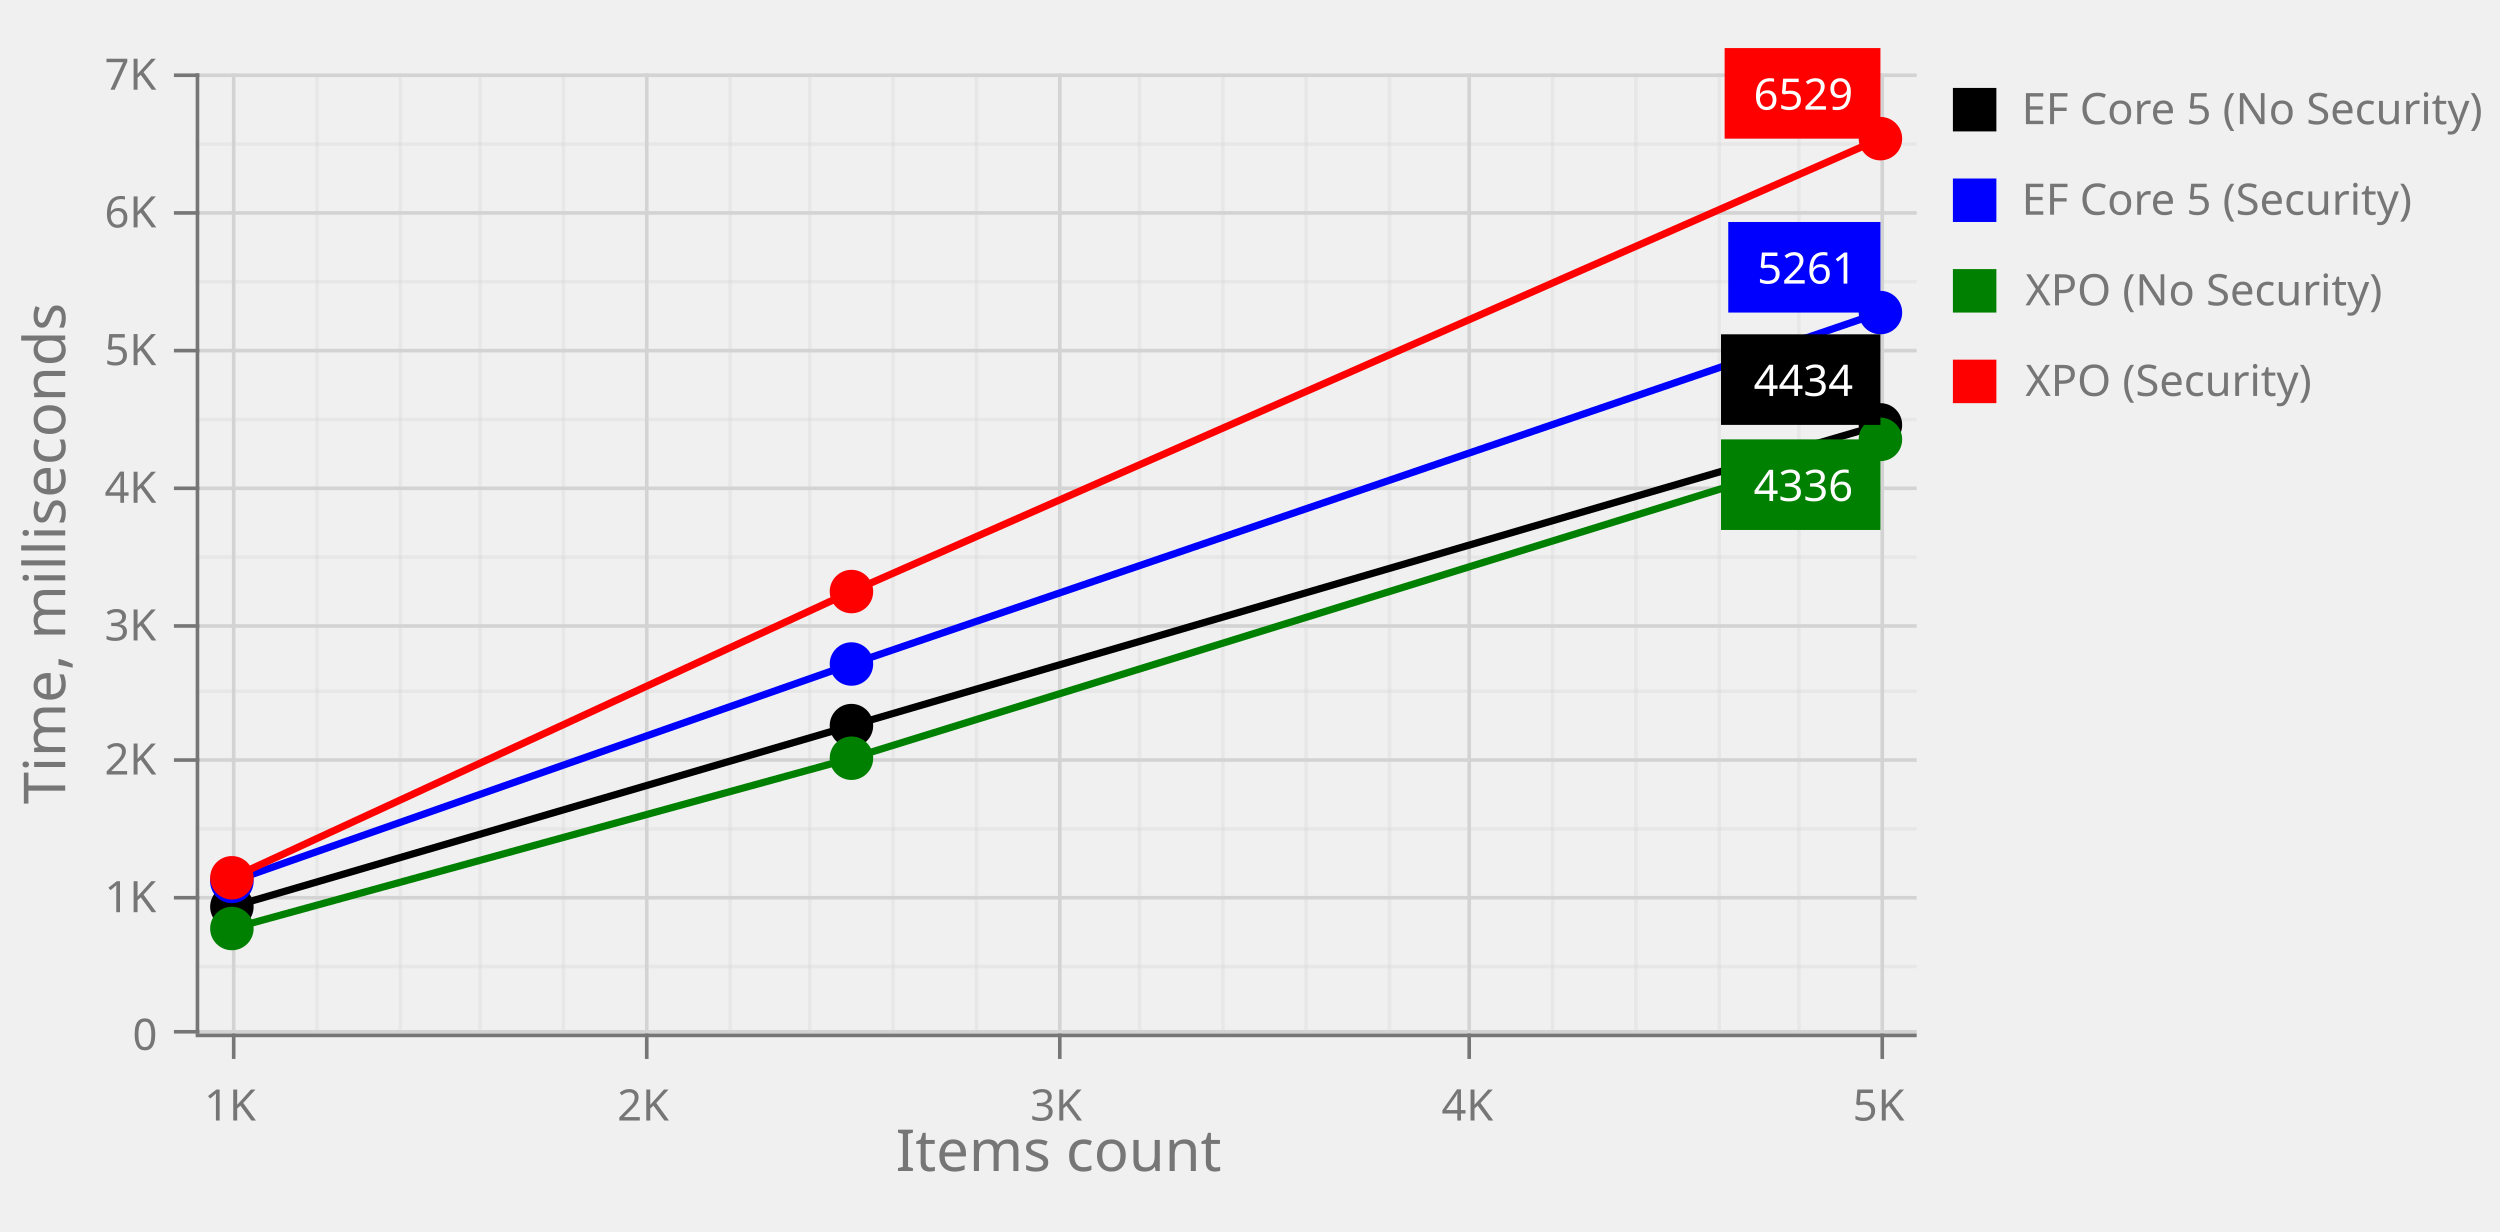
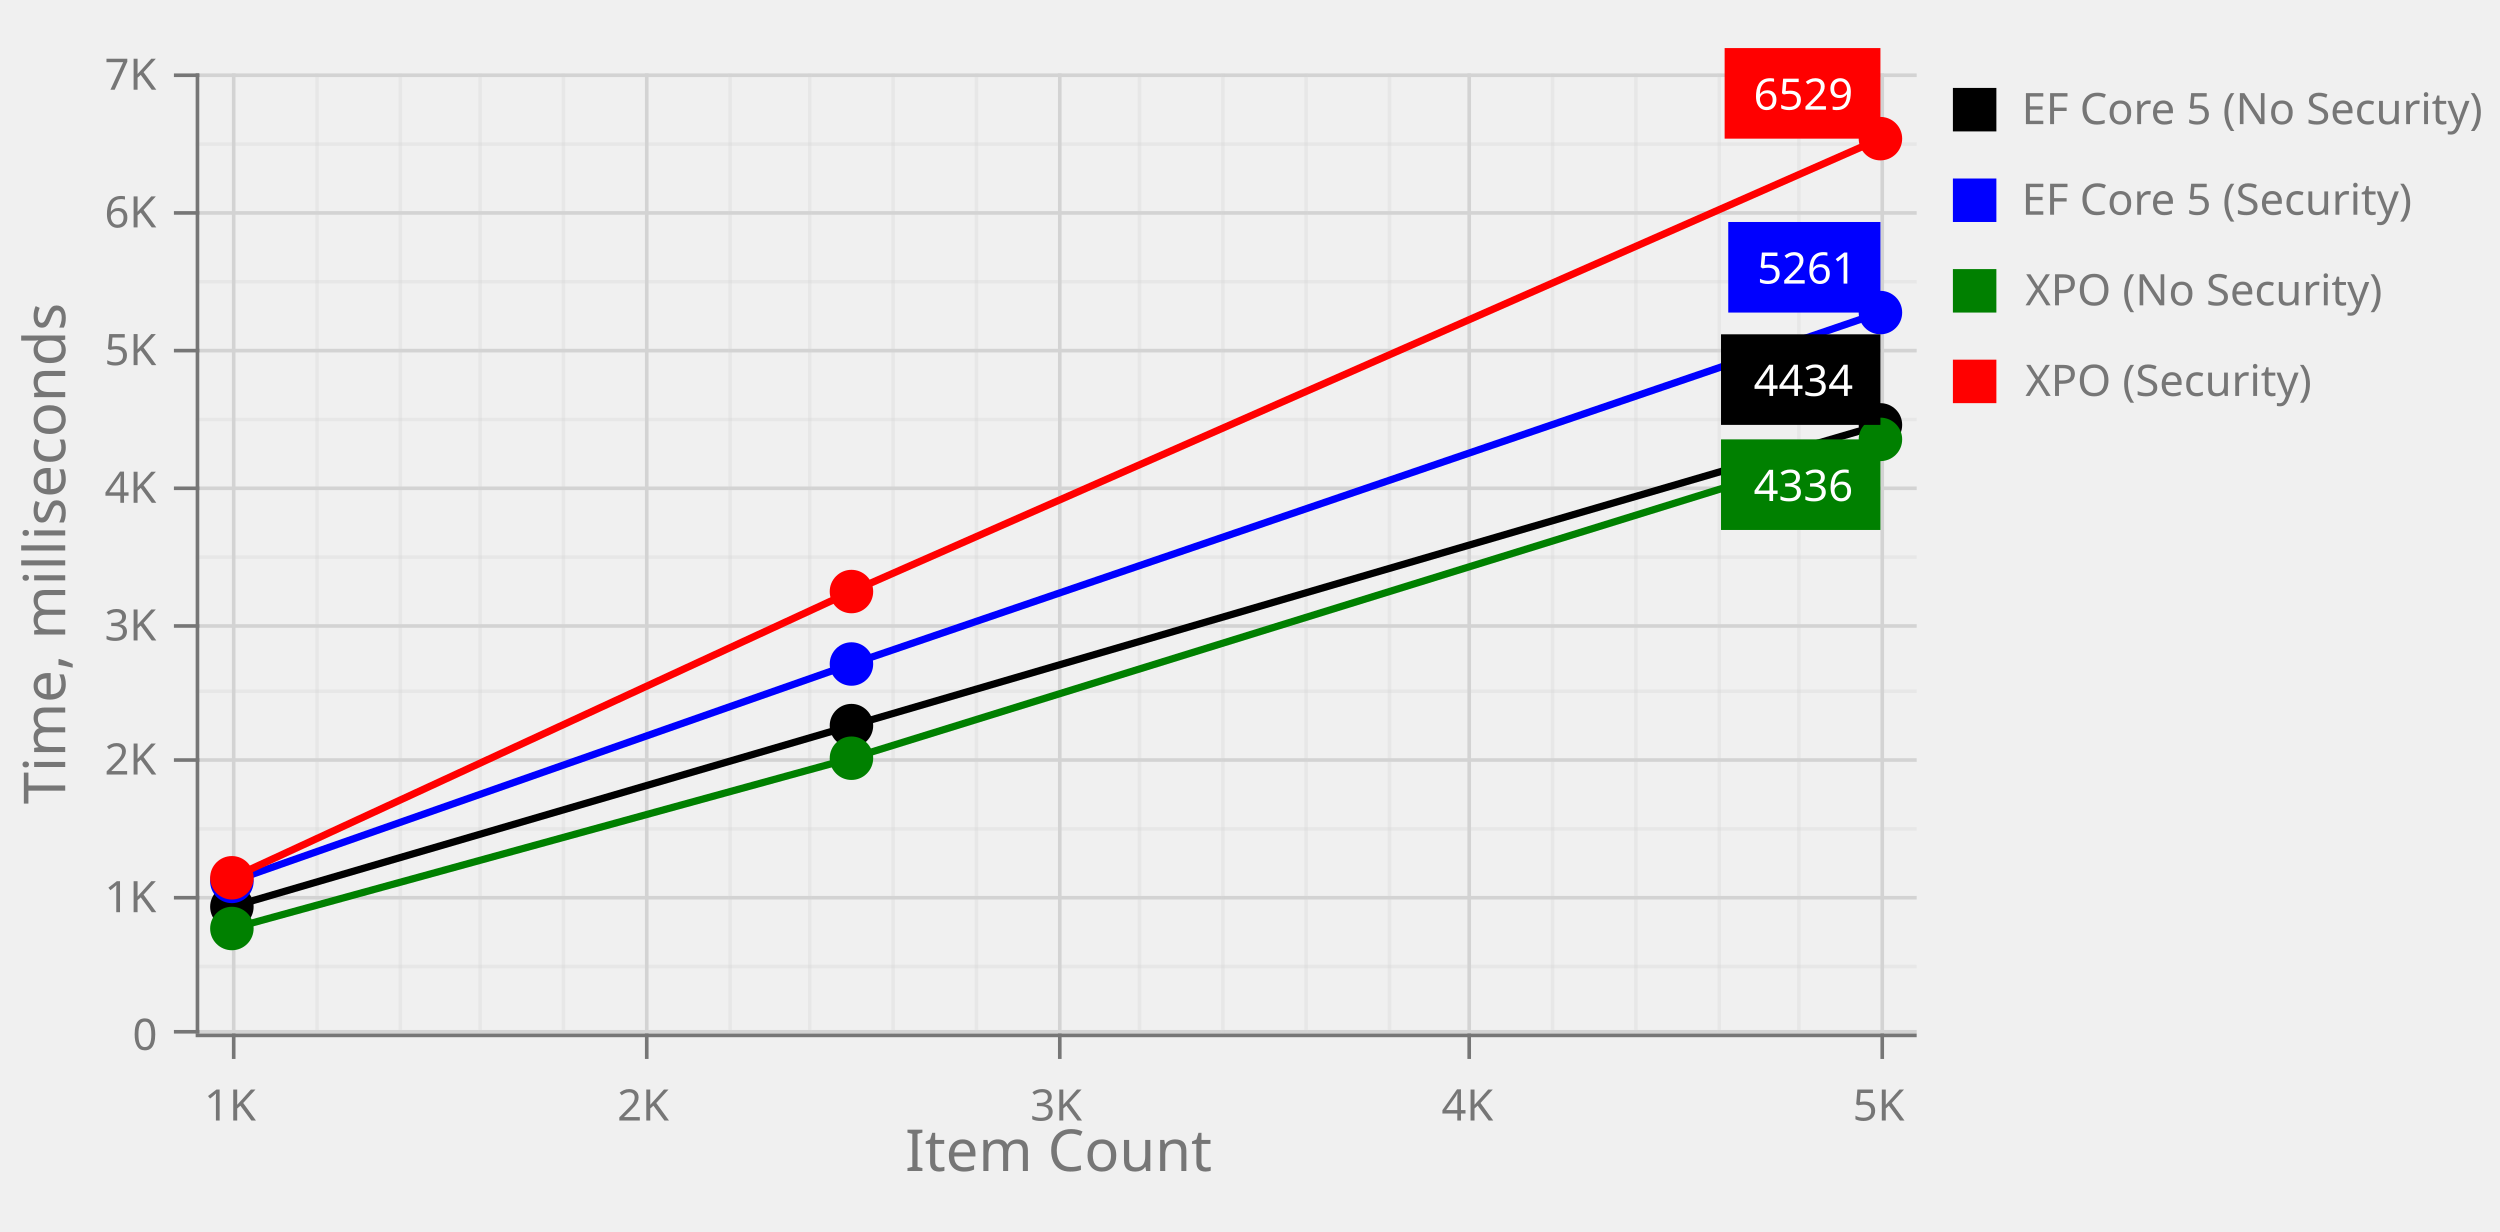
<svg xmlns="http://www.w3.org/2000/svg" version="1.1" fill="none" stroke="none" stroke-width="0" class="dxc dxc-chart" style="line-height:normal;display:block;overflow:hidden" width="690" height="340" direction="ltr" pointer-events="none" id="svg457">
  <defs id="defs25">
    <filter id="DevExpress_13" x="-0.5" y="-0.5" width="2" height="2" transform="translate(0,0)">
      <feGaussianBlur in="SourceGraphic" result="gaussianBlurResult" stdDeviation="3" id="feGaussianBlur2" />
      <feOffset in="gaussianBlurResult" result="offsetResult" dx="2" dy="6" id="feOffset4" />
      <feFlood result="floodResult" flood-color="#d3d3d3" flood-opacity="0.8" id="feFlood6" />
      <feComposite in="floodResult" in2="offsetResult" operator="in" result="compositeResult" id="feComposite8" />
      <feComposite in="SourceGraphic" in2="compositeResult" operator="over" id="feComposite10" />
    </filter>
    <clipPath id="DevExpress_14">
      <rect x="0" y="0" width="690" height="380" id="rect13" />
    </clipPath>
    <clipPath id="DevExpress_16">
      <rect x="-89" y="-10" width="635" height="58" id="rect16" />
    </clipPath>
    <clipPath id="DevExpress_17">
      <rect x="54" y="60" width="475" height="265" id="rect19" />
    </clipPath>
    <clipPath id="DevExpress_18">
      <rect x="54" y="60" width="475" height="265" id="rect22" />
    </clipPath>
  </defs>
  <rect x="0" y="0" width="690" height="340" fill="#808080" opacity="9.99899e-05" id="rect27" style="stroke-width:0" />
  <g class="dxc-background" id="g29" transform="translate(0,-39.73128)" />
  <g class="dxc-strips-group" id="g39" transform="translate(0,-39.73128)">
    <g class="dxc-val-strips" clip-path="url(#DevExpress_17)" id="g35" />
    <g class="dxc-arg-strips" clip-path="url(#DevExpress_17)" id="g37" />
  </g>
  <g class="dxc-grids-group" id="g117" transform="translate(0,-39.73128)">
    <g class="dxc-val-grid" id="g71">
      <path d="M 54,325 H 529" transform="translate(0,-0.5)" stroke="#d3d3d3" stroke-width="1" opacity="1" id="path41" />
      <path d="M 54,287 H 529" transform="translate(0,0.5)" stroke="#d3d3d3" stroke-width="1" opacity="1" id="path43" />
      <path d="M 54,249 H 529" transform="translate(0,0.5)" stroke="#d3d3d3" stroke-width="1" opacity="1" id="path45" />
      <path d="M 54,212 H 529" transform="translate(0,0.5)" stroke="#d3d3d3" stroke-width="1" opacity="1" id="path47" />
      <path d="M 54,174 H 529" transform="translate(0,0.5)" stroke="#d3d3d3" stroke-width="1" opacity="1" id="path49" />
      <path d="M 54,136 H 529" transform="translate(0,0.5)" stroke="#d3d3d3" stroke-width="1" opacity="1" id="path51" />
      <path d="M 54,98 H 529" transform="translate(0,0.5)" stroke="#d3d3d3" stroke-width="1" opacity="1" id="path53" />
      <path d="M 54,60 H 529" transform="translate(0,0.5)" stroke="#d3d3d3" stroke-width="1" opacity="1" id="path55" />
      <path d="M 54,306 H 529" transform="translate(0,0.5)" stroke="#d3d3d3" stroke-width="1" stroke-opacity="0.3" opacity="1" id="path57" />
      <path d="M 54,268 H 529" transform="translate(0,0.5)" stroke="#d3d3d3" stroke-width="1" stroke-opacity="0.3" opacity="1" id="path59" />
      <path d="M 54,230 H 529" transform="translate(0,0.5)" stroke="#d3d3d3" stroke-width="1" stroke-opacity="0.3" opacity="1" id="path61" />
      <path d="M 54,193 H 529" transform="translate(0,0.5)" stroke="#d3d3d3" stroke-width="1" stroke-opacity="0.3" opacity="1" id="path63" />
      <path d="M 54,155 H 529" transform="translate(0,0.5)" stroke="#d3d3d3" stroke-width="1" stroke-opacity="0.3" opacity="1" id="path65" />
      <path d="M 54,117 H 529" transform="translate(0,0.5)" stroke="#d3d3d3" stroke-width="1" stroke-opacity="0.3" opacity="1" id="path67" />
      <path d="M 54,79 H 529" transform="translate(0,0.5)" stroke="#d3d3d3" stroke-width="1" stroke-opacity="0.3" opacity="1" id="path69" />
    </g>
    <g class="dxc-arg-grid" id="g115">
      <path d="M 64,60 V 325" transform="translate(0.5)" stroke="#d3d3d3" stroke-width="1" opacity="1" id="path73" />
      <path d="M 178,60 V 325" transform="translate(0.5)" stroke="#d3d3d3" stroke-width="1" opacity="1" id="path75" />
      <path d="M 292,60 V 325" transform="translate(0.5)" stroke="#d3d3d3" stroke-width="1" opacity="1" id="path77" />
      <path d="M 405,60 V 325" transform="translate(0.5)" stroke="#d3d3d3" stroke-width="1" opacity="1" id="path79" />
      <path d="M 519,60 V 325" transform="translate(0.5)" stroke="#d3d3d3" stroke-width="1" opacity="1" id="path81" />
      <path d="M 87,60 V 325" transform="translate(0.5)" stroke="#d3d3d3" stroke-width="1" stroke-opacity="0.3" opacity="1" id="path83" />
      <path d="M 110,60 V 325" transform="translate(0.5)" stroke="#d3d3d3" stroke-width="1" stroke-opacity="0.3" opacity="1" id="path85" />
      <path d="M 132,60 V 325" transform="translate(0.5)" stroke="#d3d3d3" stroke-width="1" stroke-opacity="0.3" opacity="1" id="path87" />
      <path d="M 155,60 V 325" transform="translate(0.5)" stroke="#d3d3d3" stroke-width="1" stroke-opacity="0.3" opacity="1" id="path89" />
      <path d="M 201,60 V 325" transform="translate(0.5)" stroke="#d3d3d3" stroke-width="1" stroke-opacity="0.3" opacity="1" id="path91" />
      <path d="M 223,60 V 325" transform="translate(0.5)" stroke="#d3d3d3" stroke-width="1" stroke-opacity="0.3" opacity="1" id="path93" />
      <path d="M 246,60 V 325" transform="translate(0.5)" stroke="#d3d3d3" stroke-width="1" stroke-opacity="0.3" opacity="1" id="path95" />
      <path d="M 269,60 V 325" transform="translate(0.5)" stroke="#d3d3d3" stroke-width="1" stroke-opacity="0.3" opacity="1" id="path97" />
      <path d="M 314,60 V 325" transform="translate(0.5)" stroke="#d3d3d3" stroke-width="1" stroke-opacity="0.3" opacity="1" id="path99" />
      <path d="M 337,60 V 325" transform="translate(0.5)" stroke="#d3d3d3" stroke-width="1" stroke-opacity="0.3" opacity="1" id="path101" />
      <path d="M 360,60 V 325" transform="translate(0.5)" stroke="#d3d3d3" stroke-width="1" stroke-opacity="0.3" opacity="1" id="path103" />
      <path d="M 383,60 V 325" transform="translate(0.5)" stroke="#d3d3d3" stroke-width="1" stroke-opacity="0.3" opacity="1" id="path105" />
      <path d="M 428,60 V 325" transform="translate(0.5)" stroke="#d3d3d3" stroke-width="1" stroke-opacity="0.3" opacity="1" id="path107" />
      <path d="M 451,60 V 325" transform="translate(0.5)" stroke="#d3d3d3" stroke-width="1" stroke-opacity="0.3" opacity="1" id="path109" />
      <path d="M 474,60 V 325" transform="translate(0.5)" stroke="#d3d3d3" stroke-width="1" stroke-opacity="0.3" opacity="1" id="path111" />
      <path d="M 496,60 V 325" transform="translate(0.5)" stroke="#d3d3d3" stroke-width="1" stroke-opacity="0.3" opacity="1" id="path113" />
    </g>
  </g>
  <g class="dxc-border" id="g119" transform="translate(0,-39.73128)" />
  <g class="dxc-val-axis" clip-path="url(#DevExpress_14)" id="g163" transform="translate(0,-39.73128)">
    <g class="dxc-val-elements" id="g137">
      <text style="font-weight:400;font-size:12px;font-family:'Segoe UI', 'Helvetica Neue', 'Trebuchet MS', Verdana, sans-serif;white-space:pre;fill:#767676" x="54" y="325" transform="translate(-14,4.5)" text-anchor="middle" id="text121">0</text>
      <text style="font-weight:400;font-size:12px;font-family:'Segoe UI', 'Helvetica Neue', 'Trebuchet MS', Verdana, sans-serif;white-space:pre;fill:#767676" x="54" y="287" transform="translate(-18,4.5)" text-anchor="middle" id="text123">1K</text>
      <text style="font-weight:400;font-size:12px;font-family:'Segoe UI', 'Helvetica Neue', 'Trebuchet MS', Verdana, sans-serif;white-space:pre;fill:#767676" x="54" y="249" transform="translate(-18,4.5)" text-anchor="middle" id="text125">2K</text>
      <text style="font-weight:400;font-size:12px;font-family:'Segoe UI', 'Helvetica Neue', 'Trebuchet MS', Verdana, sans-serif;white-space:pre;fill:#767676" x="54" y="212" transform="translate(-18,4.5)" text-anchor="middle" id="text127">3K</text>
      <text style="font-weight:400;font-size:12px;font-family:'Segoe UI', 'Helvetica Neue', 'Trebuchet MS', Verdana, sans-serif;white-space:pre;fill:#767676" x="54" y="174" transform="translate(-18,4.5)" text-anchor="middle" id="text129">4K</text>
      <text style="font-weight:400;font-size:12px;font-family:'Segoe UI', 'Helvetica Neue', 'Trebuchet MS', Verdana, sans-serif;white-space:pre;fill:#767676" x="54" y="136" transform="translate(-18,4.5)" text-anchor="middle" id="text131">5K</text>
      <text style="font-weight:400;font-size:12px;font-family:'Segoe UI', 'Helvetica Neue', 'Trebuchet MS', Verdana, sans-serif;white-space:pre;fill:#767676" x="54" y="98" transform="translate(-18,4.5)" text-anchor="middle" id="text133">6K</text>
      <text style="font-weight:400;font-size:12px;font-family:'Segoe UI', 'Helvetica Neue', 'Trebuchet MS', Verdana, sans-serif;white-space:pre;fill:#767676" x="54" y="60" transform="translate(-18,4.5)" text-anchor="middle" id="text135">7K</text>
    </g>
    <g class="dxc-val-line" id="g157">
      <path d="M 54,325 V 60" transform="translate(0.5)" stroke-width="1" stroke="#767676" id="path139" />
      <path d="m 48,325 h 7" transform="translate(0,-0.5)" stroke="#767676" stroke-width="1" opacity="1" id="path141" />
      <path d="m 48,287 h 7" transform="translate(0,0.5)" stroke="#767676" stroke-width="1" opacity="1" id="path143" />
      <path d="m 48,249 h 7" transform="translate(0,0.5)" stroke="#767676" stroke-width="1" opacity="1" id="path145" />
      <path d="m 48,212 h 7" transform="translate(0,0.5)" stroke="#767676" stroke-width="1" opacity="1" id="path147" />
      <path d="m 48,174 h 7" transform="translate(0,0.5)" stroke="#767676" stroke-width="1" opacity="1" id="path149" />
      <path d="m 48,136 h 7" transform="translate(0,0.5)" stroke="#767676" stroke-width="1" opacity="1" id="path151" />
      <path d="m 48,98 h 7" transform="translate(0,0.5)" stroke="#767676" stroke-width="1" opacity="1" id="path153" />
      <path d="m 48,60 h 7" transform="translate(0,0.5)" stroke="#767676" stroke-width="1" opacity="1" id="path155" />
    </g>
    <g class="dxc-val-title" id="g161">
      <text style="font-weight:400;font-size:16px;font-family:'Segoe UI', 'Helvetica Neue', 'Trebuchet MS', Verdana, sans-serif;white-space:pre;fill:#767676" x="54" y="192.5" transform="rotate(-90,36,210.5)" text-anchor="middle" id="text159">Time, milliseconds</text>
    </g>
  </g>
  <g class="dxc-arg-elements" id="g175" transform="translate(0,-38.73128)">
    <text style="font-weight:400;font-size:12px;font-family:'Segoe UI', 'Helvetica Neue', 'Trebuchet MS', Verdana, sans-serif;white-space:pre;fill:#767676" x="64" y="325" transform="translate(-0.5,23)" text-anchor="middle" id="text165">1K</text>
    <text style="font-weight:400;font-size:12px;font-family:'Segoe UI', 'Helvetica Neue', 'Trebuchet MS', Verdana, sans-serif;white-space:pre;fill:#767676" x="178" y="325" transform="translate(-0.5,23)" text-anchor="middle" id="text167">2K</text>
    <text style="font-weight:400;font-size:12px;font-family:'Segoe UI', 'Helvetica Neue', 'Trebuchet MS', Verdana, sans-serif;white-space:pre;fill:#767676" x="292" y="325" transform="translate(-0.5,23)" text-anchor="middle" id="text169">3K</text>
    <text style="font-weight:400;font-size:12px;font-family:'Segoe UI', 'Helvetica Neue', 'Trebuchet MS', Verdana, sans-serif;white-space:pre;fill:#767676" x="405" y="325" transform="translate(0,23)" text-anchor="middle" id="text171">4K</text>
    <text style="font-weight:400;font-size:12px;font-family:'Segoe UI', 'Helvetica Neue', 'Trebuchet MS', Verdana, sans-serif;white-space:pre;fill:#767676" x="519" y="325" transform="translate(-0.5,23)" text-anchor="middle" id="text173">5K</text>
  </g>
  <g class="dxc-arg-line" id="g189" transform="translate(0,-38.73128)">
    <path d="M 54,325 H 529" transform="translate(0,-0.5)" stroke-width="1" stroke="#767676" id="path177" />
    <path d="m 64,324 v 7" transform="translate(0.5)" stroke="#767676" stroke-width="1" opacity="1" id="path179" />
    <path d="m 178,324 v 7" transform="translate(0.5)" stroke="#767676" stroke-width="1" opacity="1" id="path181" />
    <path d="m 292,324 v 7" transform="translate(0.5)" stroke="#767676" stroke-width="1" opacity="1" id="path183" />
    <path d="m 405,324 v 7" transform="translate(0.5)" stroke="#767676" stroke-width="1" opacity="1" id="path185" />
    <path d="m 519,324 v 7" transform="translate(0.5)" stroke="#767676" stroke-width="1" opacity="1" id="path187" />
  </g>
  <g class="dxc-arg-title" id="g193" transform="translate(0.6621881,-52.79688)">
-     <text style="font-weight:400;font-size:16px;font-family:'Segoe UI', 'Helvetica Neue', 'Trebuchet MS', Verdana, sans-serif;white-space:pre;fill:#767676" x="291.5" y="325" transform="translate(0,51)" text-anchor="middle" id="text191">Items count</text>
+     <text style="font-weight:400;font-size:16px;font-family:'Segoe UI', 'Helvetica Neue', 'Trebuchet MS', Verdana, sans-serif;white-space:pre;fill:#767676" x="291.5" y="325" transform="translate(0,51)" text-anchor="middle" id="text191">Item Count</text>
  </g>
  <g class="dxc-strips-labels-group" id="g203" transform="translate(0,-39.73128)">
    <g class="dxc-val-axis-labels" id="g199" />
    <g class="dxc-arg-axis-labels" id="g201" />
  </g>
  <g class="dxc-constant-lines-group" id="g217" transform="translate(0,-39.73128)">
    <g class="dxc-val-constant-lines" id="g205" />
    <g class="dxc-val-constant-lines" id="g207" />
    <g class="dxc-val-constant-lines" id="g209" />
    <g class="dxc-arg-constant-lines" id="g211" />
    <g class="dxc-arg-constant-lines" id="g213" />
    <g class="dxc-arg-constant-lines" id="g215" />
  </g>
  <g class="dxc-series-group" id="g291" transform="translate(0,-39.73128)">
    <g class="dxc-series" id="g235">
      <g class="dxc-elements" stroke="#000000" stroke-width="2" clip-path="url(#DevExpress_18)" id="g221">
        <path d="M 64,290 235,240 519,157" stroke-width="2" id="path219" />
      </g>
      <g fill="#000000" stroke="#000000" stroke-width="0" r="6" visibility="visible" class="dxc-markers" opacity="1" id="g229">
        <circle cx="0" cy="0" r="6" stroke-width="0" transform="translate(64,290)" visibility="visible" fill="#000000" stroke="#000000" id="circle223" />
        <circle cx="0" cy="0" r="6" stroke-width="0" transform="translate(235,240)" visibility="visible" fill="#000000" stroke="#000000" id="circle225" />
        <circle cx="0" cy="0" r="6" stroke-width="0" transform="translate(519,157)" visibility="visible" fill="#000000" stroke="#000000" id="circle227" />
      </g>
      <g fill="#808080" opacity="0.001" stroke="#808080" class="dxc-trackers" clip-path="url(#DevExpress_18)" id="g233">
        <path d="M 64,290 235,240 519,157" stroke-width="12" fill="none" id="path231" />
      </g>
    </g>
    <g class="dxc-series" id="g253">
      <g class="dxc-elements" stroke="#0000ff" stroke-width="2" clip-path="url(#DevExpress_18)" id="g239">
        <path d="M 64,283 235,223 519,126" stroke-width="2" id="path237" />
      </g>
      <g fill="#0000ff" stroke="#0000ff" stroke-width="0" r="6" visibility="visible" class="dxc-markers" opacity="1" id="g247">
        <circle cx="0" cy="0" r="6" stroke-width="0" transform="translate(64,283)" visibility="visible" fill="#0000ff" stroke="#0000ff" id="circle241" />
        <circle cx="0" cy="0" r="6" stroke-width="0" transform="translate(235,223)" visibility="visible" fill="#0000ff" stroke="#0000ff" id="circle243" />
        <circle cx="0" cy="0" r="6" stroke-width="0" transform="translate(519,126)" visibility="visible" fill="#0000ff" stroke="#0000ff" id="circle245" />
      </g>
      <g fill="#808080" opacity="0.001" stroke="#808080" class="dxc-trackers" clip-path="url(#DevExpress_18)" id="g251">
        <path d="M 64,283 235,223 519,126" stroke-width="12" fill="none" id="path249" />
      </g>
    </g>
    <g class="dxc-series" id="g271">
      <g class="dxc-elements" stroke="#008000" stroke-width="2" clip-path="url(#DevExpress_18)" id="g257">
        <path d="M 64,296 235,249 519,161" stroke-width="2" id="path255" />
      </g>
      <g fill="#008000" stroke="#008000" stroke-width="0" r="6" visibility="visible" class="dxc-markers" opacity="1" id="g265">
        <circle cx="0" cy="0" r="6" stroke-width="0" transform="translate(64,296)" visibility="visible" fill="#008000" stroke="#008000" id="circle259" />
        <circle cx="0" cy="0" r="6" stroke-width="0" transform="translate(235,249)" visibility="visible" fill="#008000" stroke="#008000" id="circle261" />
        <circle cx="0" cy="0" r="6" stroke-width="0" transform="translate(519,161)" visibility="visible" fill="#008000" stroke="#008000" id="circle263" />
      </g>
      <g fill="#808080" opacity="0.001" stroke="#808080" class="dxc-trackers" clip-path="url(#DevExpress_18)" id="g269">
        <path d="M 64,296 235,249 519,161" stroke-width="12" fill="none" id="path267" />
      </g>
    </g>
    <g class="dxc-series" id="g289">
      <g class="dxc-elements" stroke="#ff0000" stroke-width="2" clip-path="url(#DevExpress_18)" id="g275">
        <path d="M 64,282 235,203 519,78" stroke-width="2" id="path273" />
      </g>
      <g fill="#ff0000" stroke="#ff0000" stroke-width="0" r="6" visibility="visible" class="dxc-markers" opacity="1" id="g283">
        <circle cx="0" cy="0" r="6" stroke-width="0" transform="translate(64,282)" visibility="visible" fill="#ff0000" stroke="#ff0000" id="circle277" />
        <circle cx="0" cy="0" r="6" stroke-width="0" transform="translate(235,203)" visibility="visible" fill="#ff0000" stroke="#ff0000" id="circle279" />
        <circle cx="0" cy="0" r="6" stroke-width="0" transform="translate(519,78)" visibility="visible" fill="#ff0000" stroke="#ff0000" id="circle281" />
      </g>
      <g fill="#808080" opacity="0.001" stroke="#808080" class="dxc-trackers" clip-path="url(#DevExpress_18)" id="g287">
        <path d="M 64,282 235,203 519,78" stroke-width="12" fill="none" id="path285" />
      </g>
    </g>
  </g>
  <g class="dxc-constant-lines-group" id="g305" transform="translate(0,-39.73128)">
    <g class="dxc-val-constant-lines" id="g293" />
    <g class="dxc-val-constant-lines" id="g295" />
    <g class="dxc-val-constant-lines" id="g297" />
    <g class="dxc-arg-constant-lines" id="g299" />
    <g class="dxc-arg-constant-lines" id="g301" />
    <g class="dxc-arg-constant-lines" id="g303" />
  </g>
  <g class="dxc-scale-breaks" id="g307" transform="translate(0,-39.73128)" />
  <g visibility="visible" id="g331" transform="translate(-10,-23.73128)">
    <g transform="translate(494,133)" id="g329">
      <rect x="-9" y="-17" width="44" height="25" fill="#000000" stroke-width="0" stroke="none" isEmpty="false" id="rect325" />
      <text style="font-weight:400;font-size:12px;font-family:'Segoe UI', 'Helvetica Neue', 'Trebuchet MS', Verdana, sans-serif;white-space:pre;fill:#ffffff" x="0" y="0" id="text327">4434</text>
    </g>
  </g>
  <g visibility="visible" id="g357" transform="translate(-10,-23.73128)">
    <g transform="translate(495,102)" id="g355">
      <rect x="-8" y="-17" width="42" height="25" fill="#0000ff" stroke-width="0" stroke="none" isEmpty="false" id="rect351" />
      <text style="font-weight:400;font-size:12px;font-family:'Segoe UI', 'Helvetica Neue', 'Trebuchet MS', Verdana, sans-serif;white-space:pre;fill:#ffffff" x="0" y="0" id="text353">5261</text>
    </g>
  </g>
  <g visibility="visible" id="g383" transform="translate(-10,1.268715)">
    <g transform="translate(494,137)" id="g381">
      <rect x="-9" y="-17" width="44" height="25" fill="#008000" stroke-width="0" stroke="none" isEmpty="false" id="rect377" />
      <text style="font-weight:400;font-size:12px;font-family:'Segoe UI', 'Helvetica Neue', 'Trebuchet MS', Verdana, sans-serif;white-space:pre;fill:#ffffff" x="0" y="0" id="text379">4336</text>
    </g>
  </g>
  <g visibility="visible" id="g409" transform="translate(-10,-80.73128)">
    <g transform="translate(494,111)" id="g407">
      <rect x="-8" y="-17" width="43" height="25" fill="#ff0000" stroke-width="0" stroke="none" isEmpty="false" id="rect403" />
      <text style="font-weight:400;font-size:12px;font-family:'Segoe UI', 'Helvetica Neue', 'Trebuchet MS', Verdana, sans-serif;white-space:pre;fill:#ffffff" x="0" y="0" id="text405">6529</text>
    </g>
  </g>
  <g class="dxc-crosshair-cursor" id="g415" transform="translate(0,-39.73128)" />
  <g class="dxc-legend" clip-path="url(#DevExpress_14)" id="g453" transform="translate(0,-39.73128)">
    <g transform="translate(539,61)" id="g451">
      <g class="dxc-item" style="font-weight:400;font-size:12px;font-family:'Segoe UI', 'Helvetica Neue', 'Trebuchet MS', Verdana, sans-serif;fill:#767676" id="g449">
        <g id="g423">
          <g class="dxl-marker" transform="translate(0,3)" visibility="visible" id="g419">
            <rect x="0" y="0" width="12" height="12" fill="#000000" opacity="1" id="rect417" />
          </g>
          <text style="white-space:pre" x="0" y="0" transform="translate(19,13)" text-anchor="start" id="text421">EF Core 5 (No Security)</text>
        </g>
        <g id="g431">
          <g class="dxl-marker" transform="translate(0,28)" visibility="visible" id="g427">
            <rect x="0" y="0" width="12" height="12" fill="#0000ff" opacity="1" id="rect425" />
          </g>
          <text style="white-space:pre" x="0" y="0" transform="translate(19,38)" text-anchor="start" id="text429">EF Core 5 (Security)</text>
        </g>
        <g id="g439">
          <g class="dxl-marker" transform="translate(0,53)" visibility="visible" id="g435">
            <rect x="0" y="0" width="12" height="12" fill="#008000" opacity="1" id="rect433" />
          </g>
          <text style="white-space:pre" x="0" y="0" transform="translate(20,63)" text-anchor="start" id="text437">XPO (No Security)</text>
        </g>
        <g id="g447">
          <g class="dxl-marker" transform="translate(0,78)" visibility="visible" id="g443">
            <rect x="0" y="0" width="12" height="12" fill="#ff0000" opacity="1" id="rect441" />
          </g>
          <text style="white-space:pre" x="0" y="0" transform="translate(20,88)" text-anchor="start" id="text445">XPO (Security)</text>
        </g>
      </g>
    </g>
  </g>
  <g class="dxc-annotations" id="g455" transform="translate(0,-39.73128)" />
</svg>
